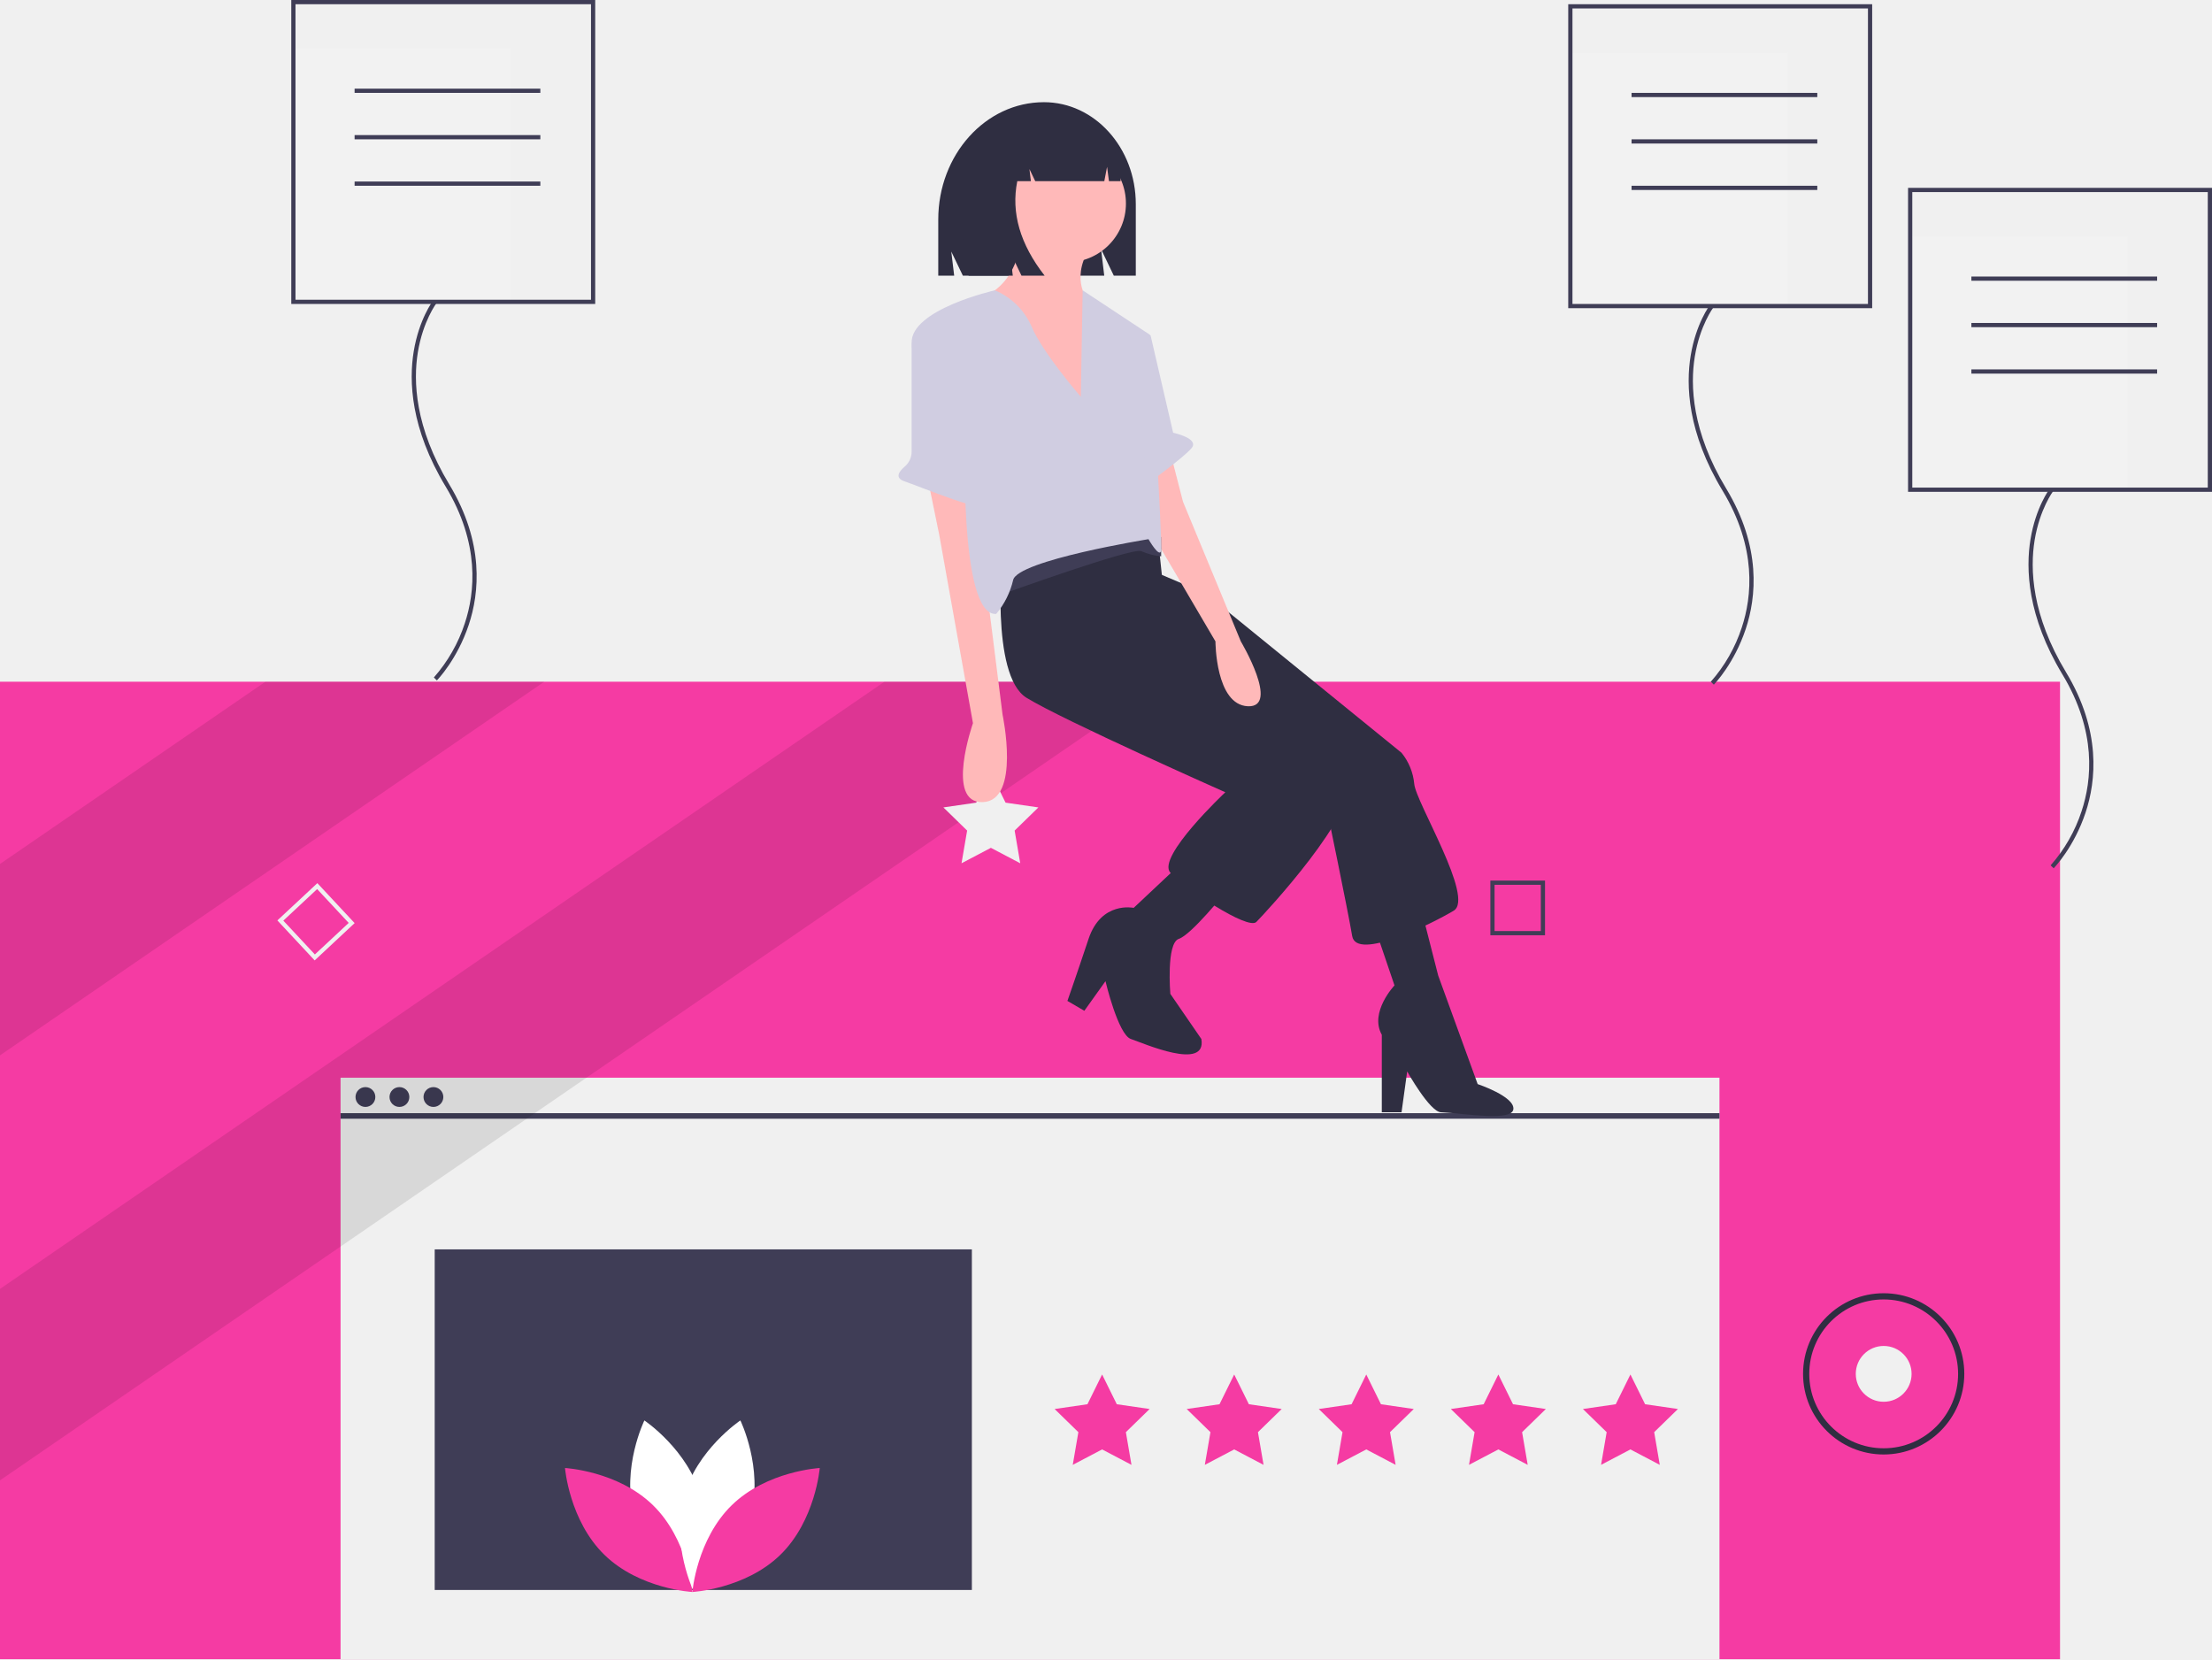
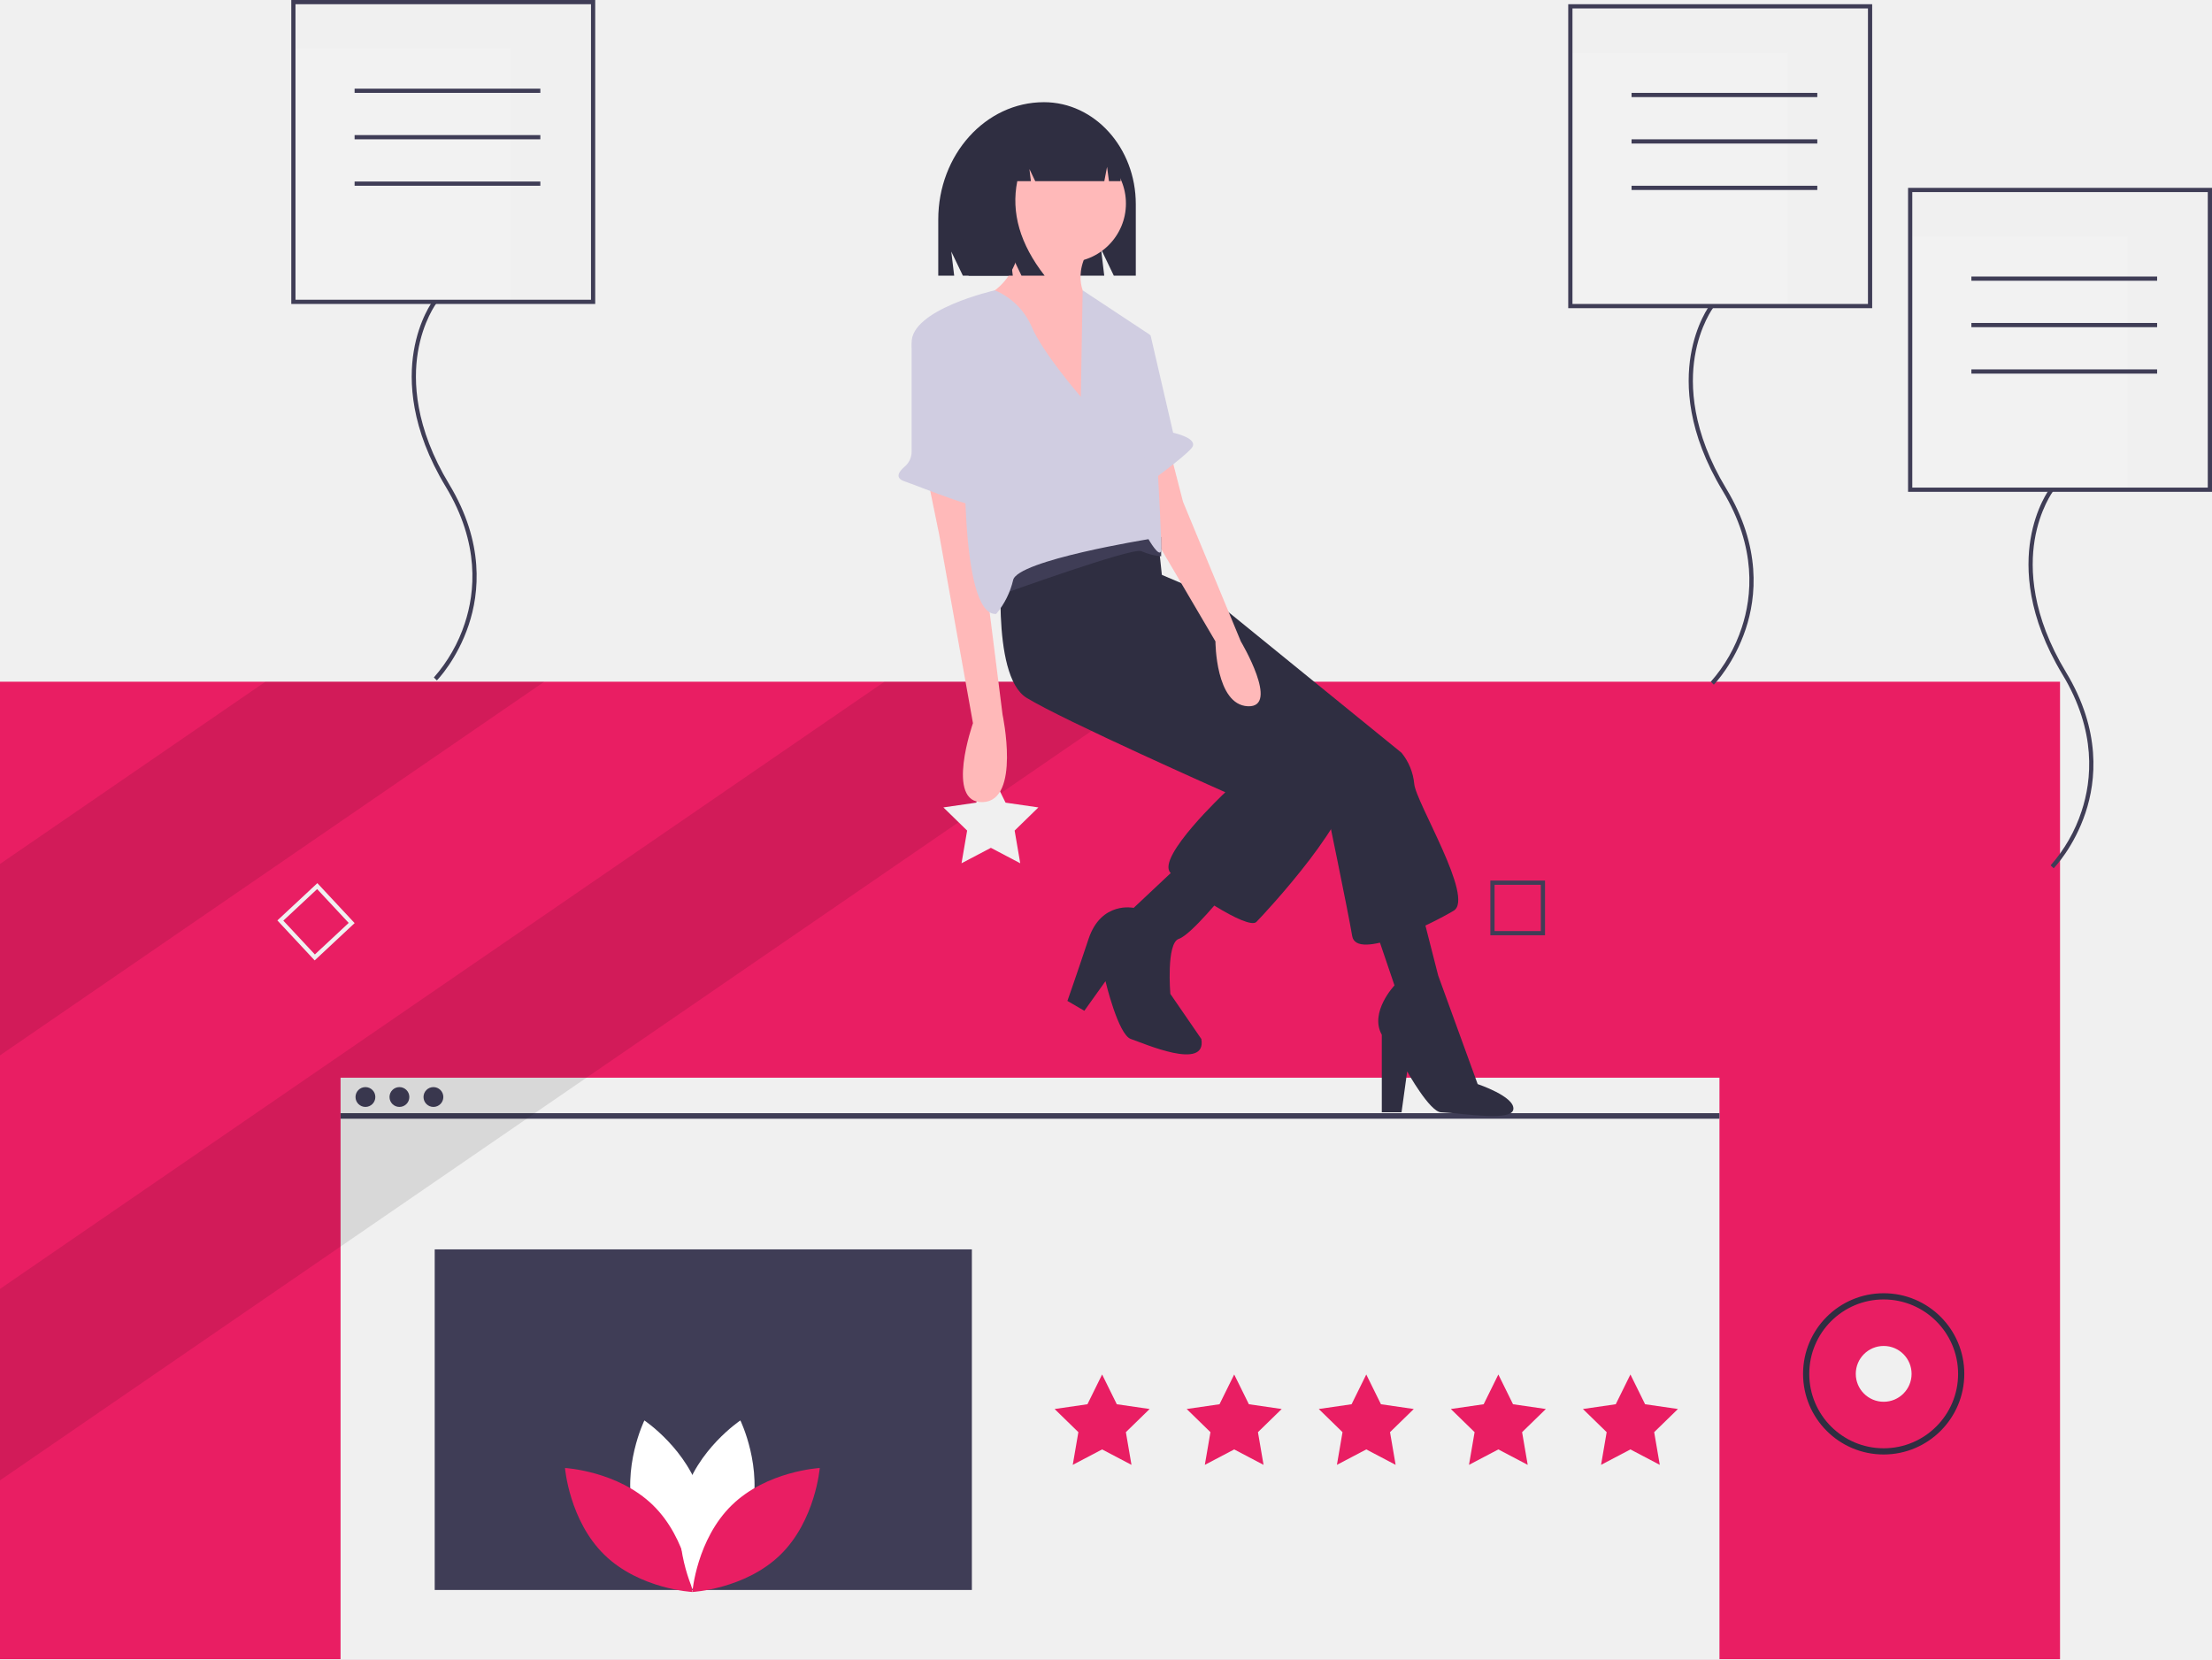
<svg xmlns="http://www.w3.org/2000/svg" id="b7d53209-d177-4d97-8fa5-97496651953b" data-name="Layer 1" width="1048" height="786.038" viewBox="0 0 1048 786.038">
-   <rect y="322.962" width="976" height="463.075" fill="#f53ba3" />
+   <rect y="322.962" width="976" height="463.075" fill="#e91e63" />
  <rect x="161.355" y="510.554" width="653.29" height="275.484" fill="#f0f0f0" />
  <rect x="161.355" y="527.363" width="653.29" height="2.624" fill="#3f3d56" />
  <circle cx="173.131" cy="519.706" r="4.698" fill="#3f3d56" />
  <circle cx="189.239" cy="519.706" r="4.698" fill="#3f3d56" />
  <circle cx="205.347" cy="519.706" r="4.698" fill="#3f3d56" />
-   <polygon points="522.161 651.159 529.116 665.252 544.668 667.511 533.415 678.481 536.071 693.97 522.161 686.657 508.251 693.97 510.907 678.481 499.654 667.511 515.206 665.252 522.161 651.159" fill="#f53ba3" />
-   <polygon points="584.736 651.159 591.691 665.252 607.243 667.511 595.989 678.481 598.646 693.97 584.736 686.657 570.826 693.97 573.482 678.481 562.229 667.511 577.781 665.252 584.736 651.159" fill="#f53ba3" />
-   <polygon points="647.311 651.159 654.266 665.252 669.818 667.511 658.564 678.481 661.221 693.97 647.311 686.657 633.401 693.97 636.057 678.481 624.804 667.511 640.356 665.252 647.311 651.159" fill="#f53ba3" />
-   <polygon points="709.886 651.159 716.841 665.252 732.393 667.511 721.139 678.481 723.796 693.97 709.886 686.657 695.976 693.97 698.632 678.481 687.379 667.511 702.931 665.252 709.886 651.159" fill="#f53ba3" />
-   <polygon points="772.461 651.159 779.416 665.252 794.968 667.511 783.714 678.481 786.371 693.97 772.461 686.657 758.55 693.97 761.207 678.481 749.954 667.511 765.506 665.252 772.461 651.159" fill="#f53ba3" />
+   <polygon points="522.161 651.159 529.116 665.252 544.668 667.511 533.415 678.481 536.071 693.97 522.161 686.657 508.251 693.97 510.907 678.481 499.654 667.511 515.206 665.252 522.161 651.159" fill="#e91e63" />
+   <polygon points="584.736 651.159 591.691 665.252 607.243 667.511 595.989 678.481 598.646 693.97 584.736 686.657 570.826 693.97 573.482 678.481 562.229 667.511 577.781 665.252 584.736 651.159" fill="#e91e63" />
+   <polygon points="647.311 651.159 654.266 665.252 669.818 667.511 658.564 678.481 661.221 693.97 647.311 686.657 633.401 693.97 636.057 678.481 624.804 667.511 640.356 665.252 647.311 651.159" fill="#e91e63" />
+   <polygon points="709.886 651.159 716.841 665.252 732.393 667.511 721.139 678.481 723.796 693.97 709.886 686.657 695.976 693.97 698.632 678.481 687.379 667.511 702.931 665.252 709.886 651.159" fill="#e91e63" />
+   <polygon points="772.461 651.159 779.416 665.252 794.968 667.511 783.714 678.481 786.371 693.97 772.461 686.657 758.55 693.97 761.207 678.481 749.954 667.511 765.506 665.252 772.461 651.159" fill="#e91e63" />
  <rect x="205.957" y="591.887" width="254.495" height="161.355" fill="#3f3d56" />
  <polygon points="257.853 322.962 0 499.98 0 409.294 125.752 322.962 257.853 322.962" opacity="0.1" />
  <polygon points="551.112 322.962 0 701.307 0 610.607 419.011 322.962 551.112 322.962" opacity="0.1" />
  <path d="M225.081,511.968l-17.664-18.938L226.355,475.366,244.019,494.304Zm-14.848-18.84,14.946,16.024,16.024-14.946-14.946-16.024Z" transform="translate(-76 -56.98118)" fill="#f0f0f0" />
  <path d="M808,500.056H782.103v-25.897H808Zm-23.905-1.992h21.913V476.151H784.095Z" transform="translate(-76 -56.98118)" fill="#3f3d56" />
  <circle cx="892.45" cy="650.862" r="13.221" fill="#f0f0f0" />
  <path d="M968.45,746.038a38.195,38.195,0,1,1,38.195-38.195A38.238,38.238,0,0,1,968.45,746.038Zm0-73.452a35.257,35.257,0,1,0,35.257,35.257A35.297,35.297,0,0,0,968.45,672.586Z" transform="translate(-76 -56.98118)" fill="#2f2e41" />
  <path d="M376.409,774.851c6.073,22.45,26.875,36.354,26.875,36.354s10.955-22.495,4.882-44.945-26.875-36.354-26.875-36.354S370.335,752.401,376.409,774.851Z" transform="translate(-76 -56.98118)" fill="#fff" />
-   <path d="M385.333,770.027c16.665,16.223,18.7,41.16,18.7,41.16s-24.984-1.364-41.648-17.587S343.684,752.44,343.684,752.44,368.668,753.804,385.333,770.027Z" transform="translate(-76 -56.98118)" fill="#f53ba3" />
+   <path d="M385.333,770.027c16.665,16.223,18.7,41.16,18.7,41.16s-24.984-1.364-41.648-17.587S343.684,752.44,343.684,752.44,368.668,753.804,385.333,770.027Z" transform="translate(-76 -56.98118)" fill="#e91e63" />
  <path d="M431.657,774.851c-6.073,22.45-26.875,36.354-26.875,36.354s-10.955-22.495-4.882-44.945,26.875-36.354,26.875-36.354S437.731,752.401,431.657,774.851Z" transform="translate(-76 -56.98118)" fill="#fff" />
-   <path d="M422.733,770.027c-16.665,16.223-18.7,41.16-18.7,41.16s24.984-1.364,41.648-17.587S464.382,752.44,464.382,752.44,439.398,753.804,422.733,770.027Z" transform="translate(-76 -56.98118)" fill="#f53ba3" />
+   <path d="M422.733,770.027c-16.665,16.223-18.7,41.16-18.7,41.16s24.984-1.364,41.648-17.587S464.382,752.44,464.382,752.44,439.398,753.804,422.733,770.027Z" transform="translate(-76 -56.98118)" fill="#e91e63" />
  <rect x="744" y="25" width="103" height="120" fill="#f2f2f2" />
  <path d="M887.981,381.329l-1.431-1.397a73.107,73.107,0,0,0,14.662-25.651c4.866-14.643,7.243-37.769-9.068-64.783-16.688-27.64-17.439-50.089-15.131-64.055,2.512-15.196,8.921-23.714,9.192-24.069l1.589,1.214c-.064.083-6.417,8.556-8.828,23.299-2.226,13.611-1.449,35.517,14.889,62.577,16.728,27.705,14.25,51.473,9.226,66.533C897.638,371.315,888.373,380.928,887.981,381.329Z" transform="translate(-76 -56.98118)" fill="#3f3d56" />
  <path d="M963,202.981H819v-144H963Zm-142-2H961v-140H821Z" transform="translate(-76 -56.98118)" fill="#3f3d56" />
  <rect x="773" y="44" width="88" height="2" fill="#3f3d56" />
  <rect x="773" y="66" width="88" height="2" fill="#3f3d56" />
  <rect x="773" y="88" width="88" height="2" fill="#3f3d56" />
  <rect x="905" y="112" width="103" height="120" fill="#f2f2f2" />
  <path d="M1048.981,468.329l-1.431-1.397a73.107,73.107,0,0,0,14.662-25.651c4.866-14.643,7.243-37.769-9.068-64.783-16.688-27.64-17.439-50.089-15.131-64.055,2.512-15.196,8.921-23.714,9.192-24.069l1.589,1.214c-.064.083-6.417,8.556-8.828,23.299-2.226,13.611-1.449,35.517,14.889,62.577,16.728,27.705,14.25,51.473,9.226,66.533C1058.638,458.315,1049.373,467.928,1048.981,468.329Z" transform="translate(-76 -56.98118)" fill="#3f3d56" />
  <path d="M1124,289.981H980v-144h144Zm-142-2h140v-140H982Z" transform="translate(-76 -56.98118)" fill="#3f3d56" />
  <rect x="934" y="131" width="88" height="2" fill="#3f3d56" />
  <rect x="934" y="153" width="88" height="2" fill="#3f3d56" />
  <rect x="934" y="175" width="88" height="2" fill="#3f3d56" />
  <rect x="139" y="23" width="103" height="120" fill="#f2f2f2" />
  <path d="M282.981,379.329l-1.431-1.397a73.107,73.107,0,0,0,14.662-25.651c4.866-14.643,7.243-37.769-9.068-64.783-16.688-27.64-17.439-50.089-15.131-64.055,2.512-15.196,8.921-23.714,9.192-24.069l1.589,1.214c-.064.083-6.417,8.556-8.828,23.299-2.226,13.611-1.449,35.517,14.889,62.577,16.728,27.705,14.25,51.473,9.226,66.533C292.638,369.315,283.373,378.928,282.981,379.329Z" transform="translate(-76 -56.98118)" fill="#3f3d56" />
  <path d="M358,200.981H214v-144H358Zm-142-2H356v-140H216Z" transform="translate(-76 -56.98118)" fill="#3f3d56" />
  <rect x="168" y="42" width="88" height="2" fill="#3f3d56" />
  <rect x="168" y="64" width="88" height="2" fill="#3f3d56" />
  <rect x="168" y="86" width="88" height="2" fill="#3f3d56" />
  <polygon points="469.461 366.159 476.416 380.252 491.968 382.511 480.714 393.481 483.371 408.97 469.461 401.657 455.55 408.97 458.207 393.481 446.954 382.511 462.506 380.252 469.461 366.159" fill="#f0f0f0" />
  <path d="M570.603,105.392h0c24.032,0,43.514,21.62,43.514,48.291v33.885H603.695l-6.033-12.555,1.508,12.555H532.185l-5.485-11.413,1.371,11.413h-7.542V160.962C520.53,130.272,542.948,105.392,570.603,105.392Z" transform="translate(-76 -56.98118)" fill="#2f2e41" />
  <path d="M620.462,326.777,647.179,338.132l92.842,75.476a27.326,27.326,0,0,1,6.011,14.694c.668,8.683,28.721,54.102,18.702,60.113s-46.087,24.045-48.091,12.023-12.691-63.453-12.691-63.453l-89.502-80.151Z" transform="translate(-76 -56.98118)" fill="#2f2e41" />
  <path d="M725.326,490.42l11.355,33.396s-12.023,12.691-6.011,23.377v36.736h9.351l2.672-19.37s10.651,19.125,16.03,19.37c11.277.513,33.609,4.524,34.277-1.487s-16.911-11.872-16.911-11.872l-18.702-51.43-8.015-31.393Z" transform="translate(-76 -56.98118)" fill="#2f2e41" />
  <path d="M550.997,318.094s-6.011,58.778,11.355,69.464S656.53,432.31,656.53,432.31s-32.728,30.725-26.049,38.072,36.736,27.385,40.744,23.377,48.759-52.098,43.415-67.461-79.483-65.457-79.483-65.457l-8.683-31.393-2.672-25.381-28.053-18.034Z" transform="translate(-76 -56.98118)" fill="#2f2e41" />
  <circle cx="505.598" cy="96.419" r="27.845" fill="#ffb9b9" />
  <path d="M560.014,164.805s1.336,25.381-19.37,33.396S592.075,258.315,592.075,258.315V200.205s-9.351-10.019,0-25.381Z" transform="translate(-76 -56.98118)" fill="#ffb9b9" />
  <path d="M515.597,284.03l5.343,26.049L536.971,399.581s-13.359,38.072,4.675,37.404,9.351-41.411,9.351-41.411l-9.351-74.14V292.713Z" transform="translate(-76 -56.98118)" fill="#ffb9b9" />
  <path d="M630.481,271.339l6.011,23.377,27.385,66.125s18.702,31.393,3.34,30.725-15.362-30.725-15.362-30.725l-31.393-53.434V277.351Z" transform="translate(-76 -56.98118)" fill="#ffb9b9" />
  <path d="M635.156,466.374l-22.042,20.706s-15.362-3.34-21.374,14.694-10.019,29.389-10.019,29.389l8.015,4.675,10.019-14.026s6.011,25.381,12.023,27.385,36.068,15.362,33.396,0l-14.694-21.374s-2.004-24.045,4.008-26.049S656.53,479.733,656.53,479.733Z" transform="translate(-76 -56.98118)" fill="#2f2e41" />
  <path d="M549.939,338.8s62.785-22.71,66.793-20.706a30.121,30.121,0,0,0,9.408,2.442l-.057-9.121s-20.706-7.347-32.061-2.672-46.087,25.381-46.087,25.381Z" transform="translate(-76 -56.98118)" fill="#3f3d56" />
  <path d="M588.067,244.956s-18.034-20.706-23.377-33.396a32.791,32.791,0,0,0-17.335-17.046s-40.106,9.031-39.439,25.061,25.381,40.744,25.381,40.744-3.34,88.834,14.694,87.498a38.682,38.682,0,0,0,8.015-16.03c2.004-9.351,64.121-19.37,64.121-19.37s5.343,9.351,6.011,5.343-5.343-102.193-5.343-102.193l-31.851-21.054Z" transform="translate(-76 -56.98118)" fill="#d0cde1" />
  <path d="M513.061,213.123l-.447.251a9.215,9.215,0,0,0-4.705,8.037l.007,49.569a9.288,9.288,0,0,1-3.304,7.069c-2.573,2.188-4.959,5.342-.035,6.983,8.015,2.672,39.408,16.03,40.076,11.355s2.004-10.019,0-10.019c-1.569,0-10.915-47.896-18.426-68.374A9.216,9.216,0,0,0,513.061,213.123Z" transform="translate(-76 -56.98118)" fill="#d0cde1" />
  <path d="M611.779,213.23l9.351,2.672,10.687,46.087s12.691,2.672,8.683,7.347S619.794,286.034,619.794,286.034Z" transform="translate(-76 -56.98118)" fill="#d0cde1" />
  <path d="M558.233,118.695a22.821,22.821,0,0,1,18.006-9.189h.854c16.472,0,29.824,14.905,29.824,33.291v0h-5.519l-.891-6.785-1.307,6.785h-32.734l-2.742-5.74.686,5.74h-6.44q-4.507,22.385,12.953,44.771h-10.97l-5.485-11.48,1.371,11.48h-20.911l-4.114-26.403C530.814,141.391,542.303,124.623,558.233,118.695Z" transform="translate(-76 -56.98118)" fill="#2f2e41" />
</svg>
